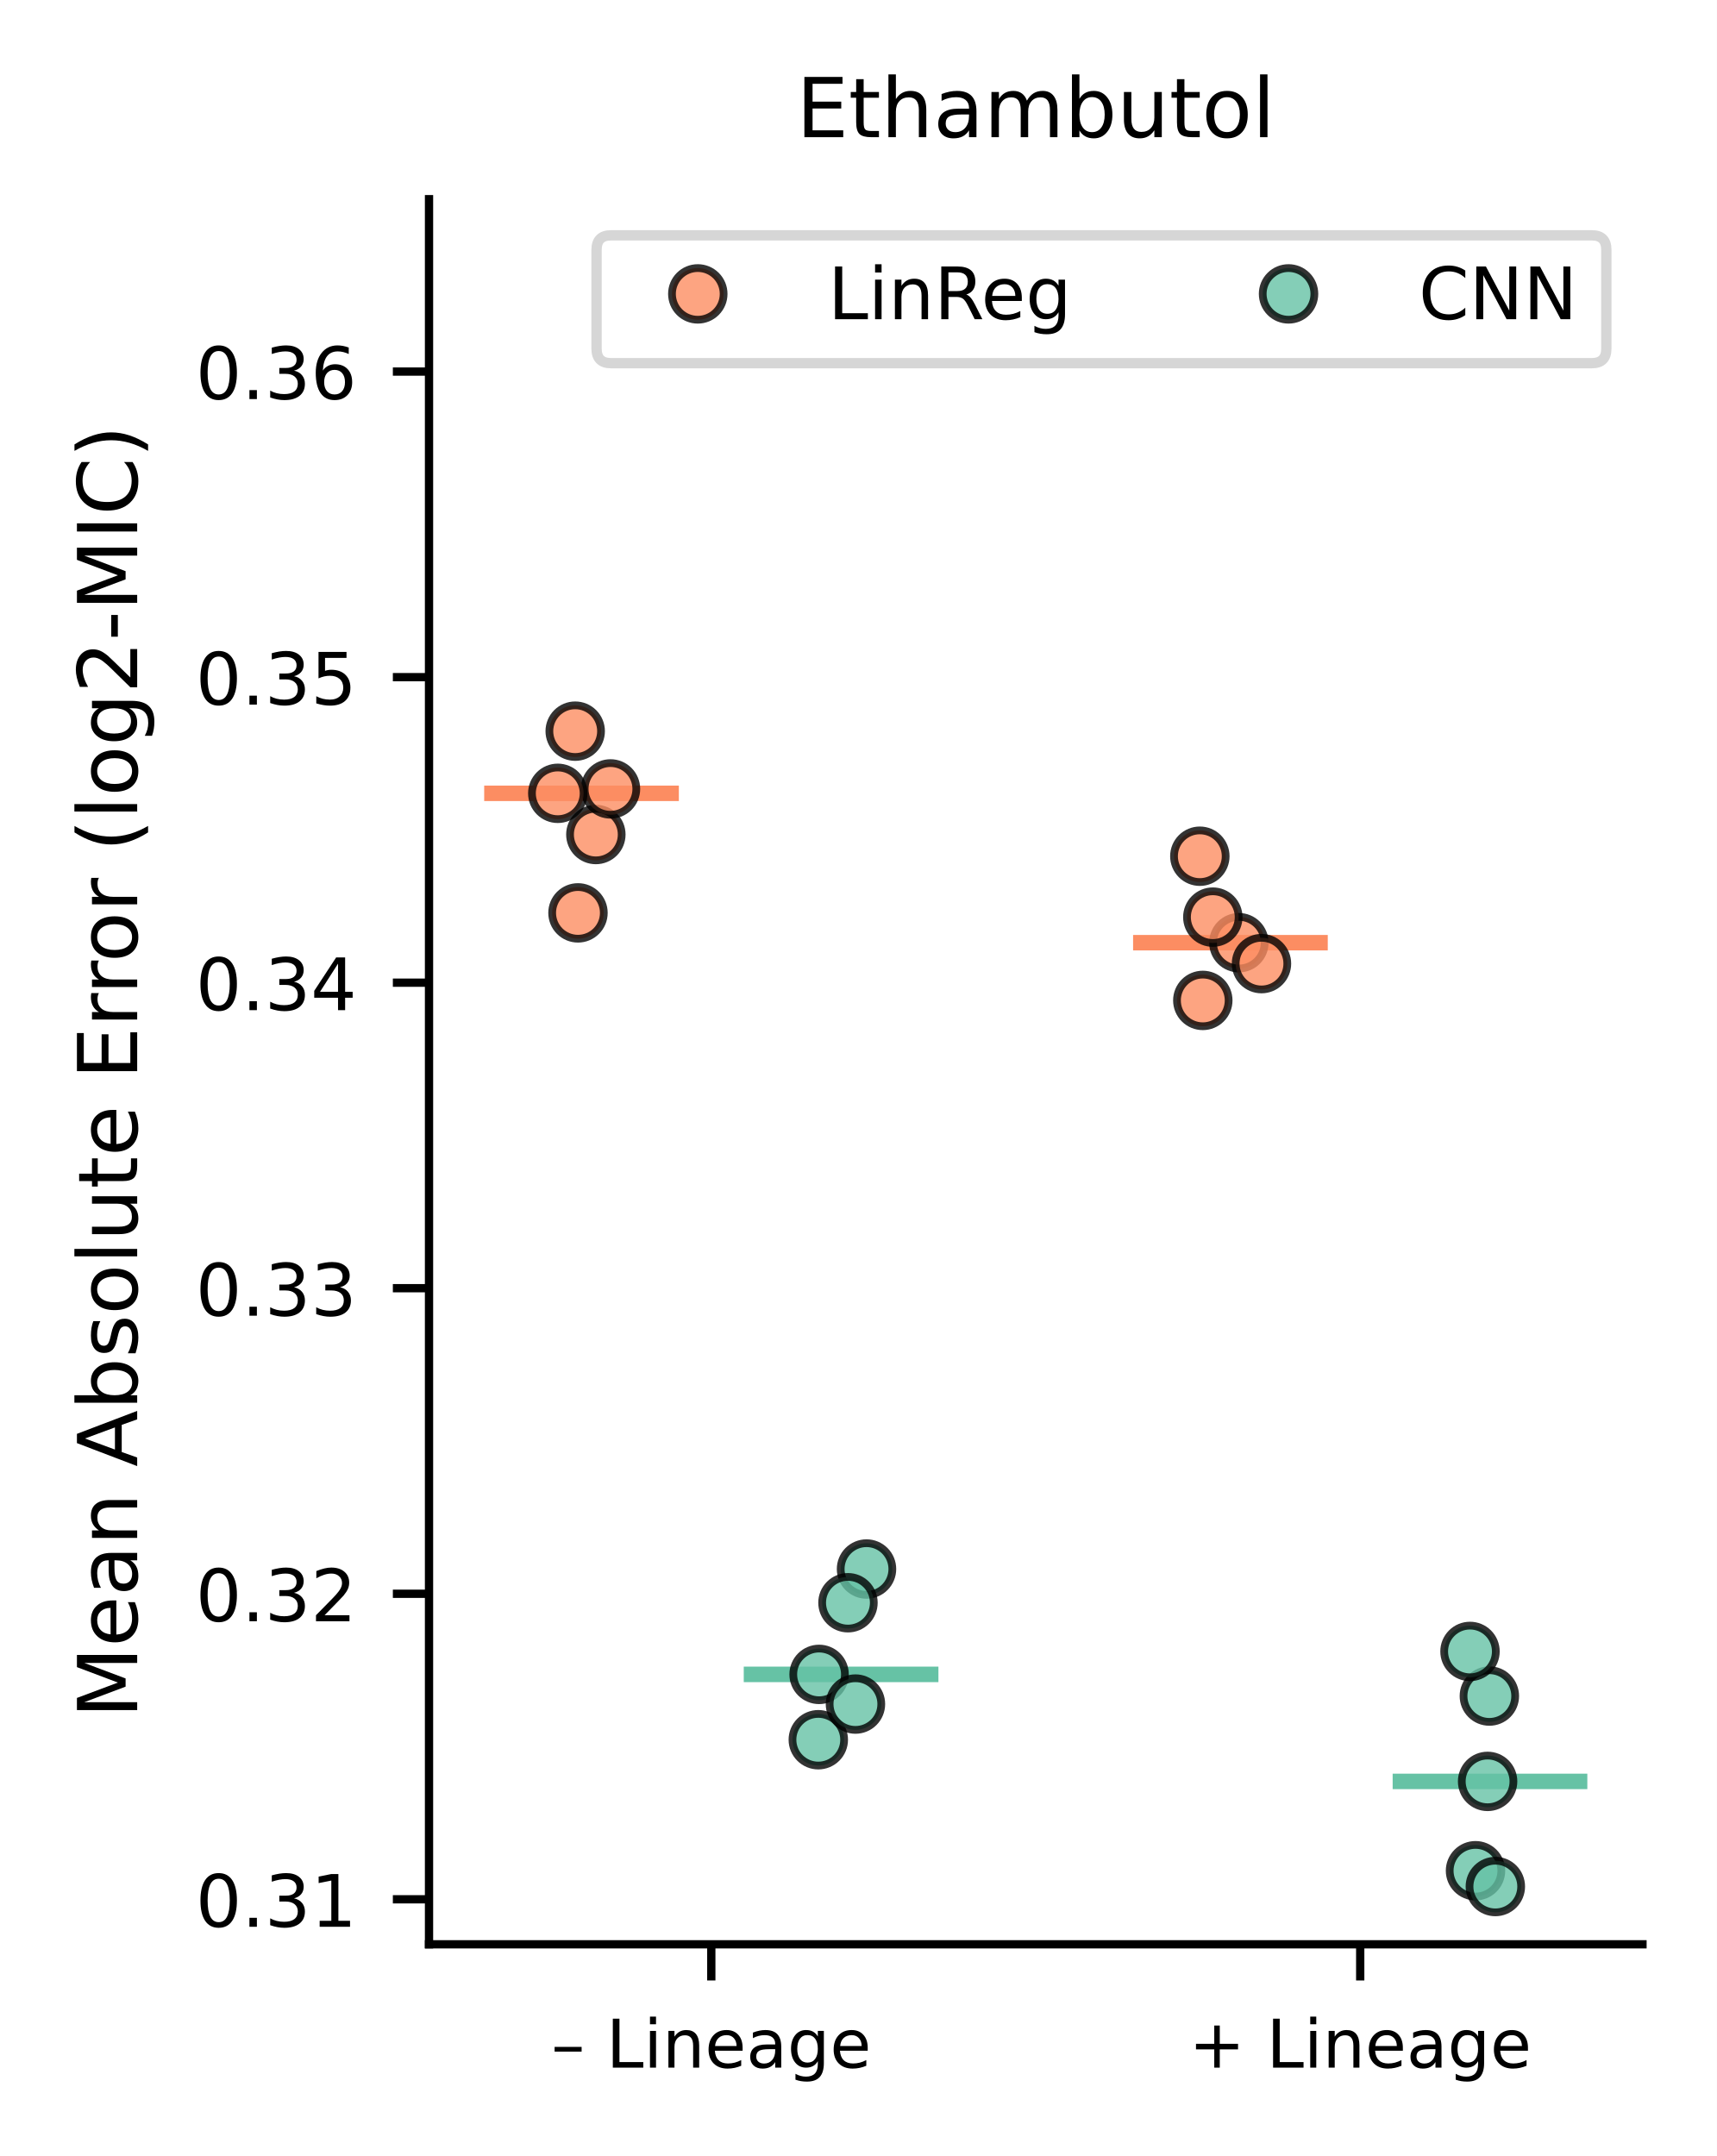
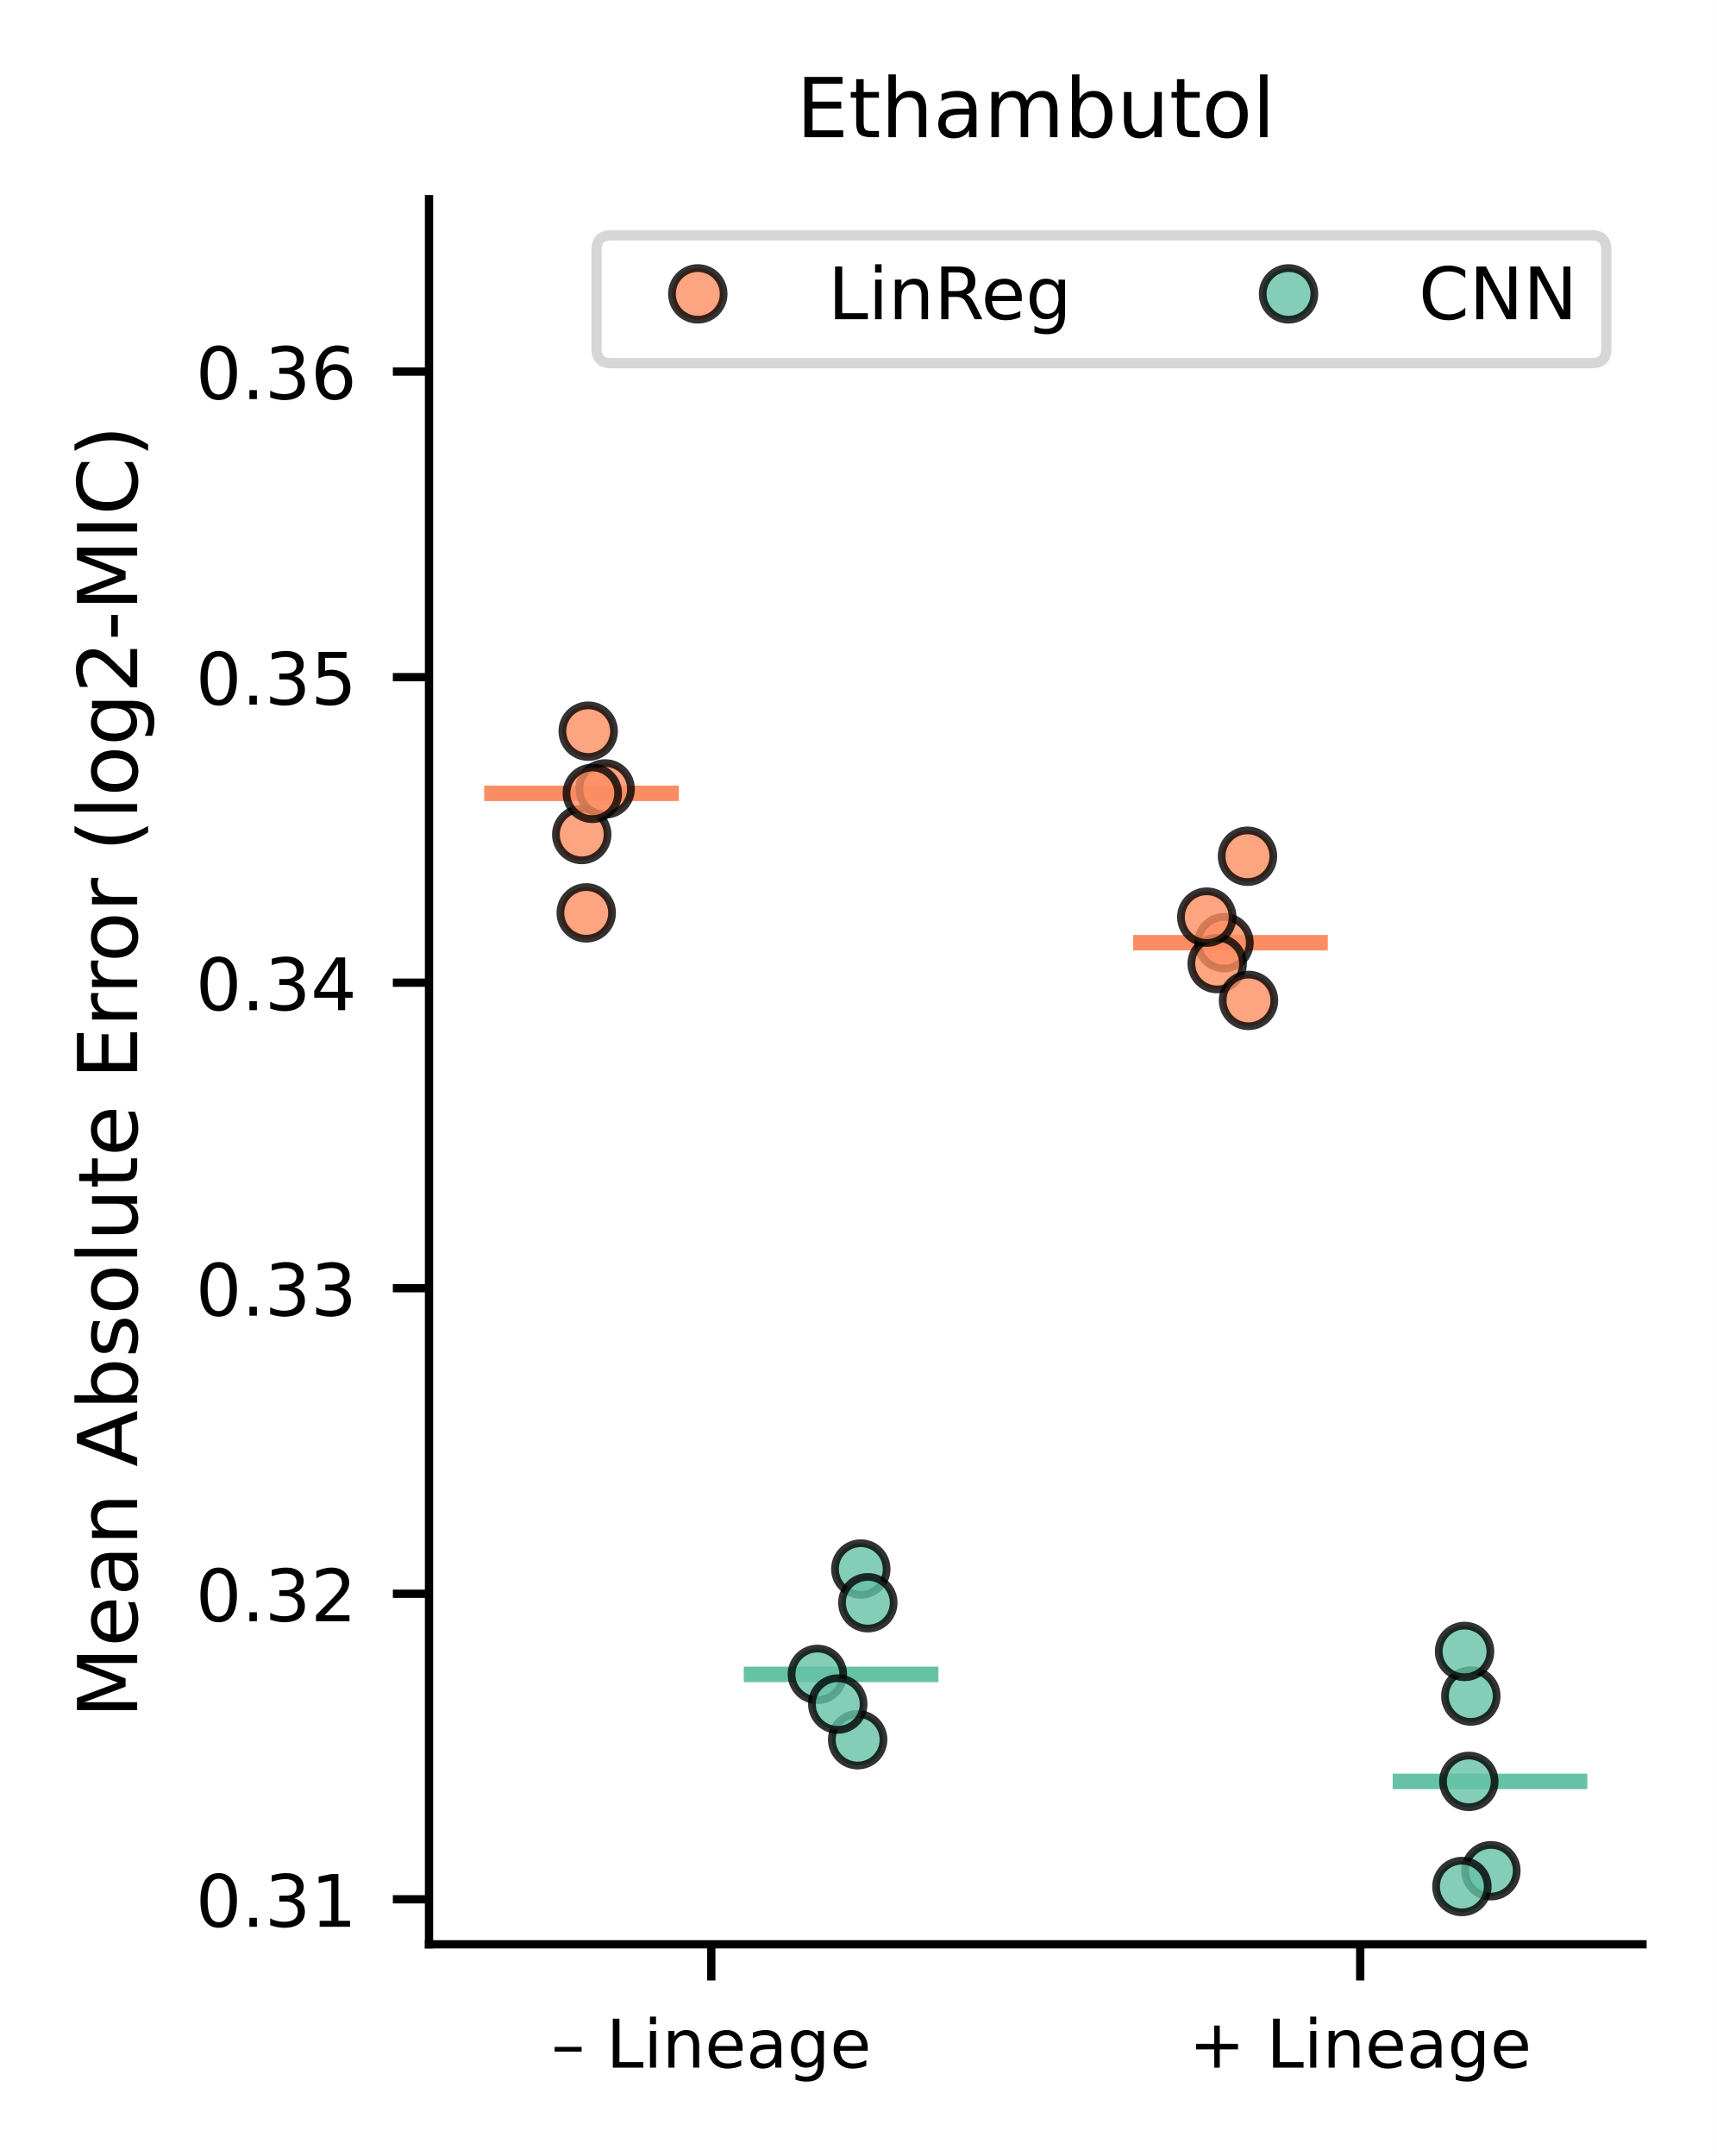
<svg xmlns="http://www.w3.org/2000/svg" xmlns:xlink="http://www.w3.org/1999/xlink" width="166.188pt" height="208.69pt" viewBox="0 0 166.188 208.69" version="1.1">
  <defs>
    <style type="text/css">*{stroke-linejoin: round; stroke-linecap: butt}</style>
  </defs>
  <g id="figure_1">
    <g id="patch_1">
      <path d="M 0 208.69  L 166.188 208.69  L 166.188 0  L 0 0  z " style="fill: #ffffff" />
    </g>
    <g id="axes_1">
      <g id="patch_2">
        <path d="M 41.528 188.199  L 158.988 188.199  L 158.988 19.279  L 41.528 19.279  z " style="fill: #ffffff" />
      </g>
      <g id="LineCollection_1">
-         <path d="M 46.868 76.789  L 65.711 76.789  " clip-path="url(#p7f70478ce4)" style="fill: none; stroke: #fc8d62; stroke-width: 1.5" />
+         <path d="M 46.868 76.789  L 65.711 76.789  " clip-path="url(#p43a672ebb3)" style="fill: none; stroke: #fc8d62; stroke-width: 1.5" />
      </g>
      <g id="LineCollection_2">
-         <path d="M 71.993 162.073  L 90.837 162.073  " clip-path="url(#p7f70478ce4)" style="fill: none; stroke: #66c2a5; stroke-width: 1.5" />
+         <path d="M 71.993 162.073  L 90.837 162.073  " clip-path="url(#p43a672ebb3)" style="fill: none; stroke: #66c2a5; stroke-width: 1.5" />
      </g>
      <g id="LineCollection_3">
-         <path d="M 109.68 91.248  L 128.524 91.248  " clip-path="url(#p7f70478ce4)" style="fill: none; stroke: #fc8d62; stroke-width: 1.5" />
+         <path d="M 109.68 91.248  L 128.524 91.248  " clip-path="url(#p43a672ebb3)" style="fill: none; stroke: #fc8d62; stroke-width: 1.5" />
      </g>
      <g id="LineCollection_4">
-         <path d="M 134.805 172.43  L 153.649 172.43  " clip-path="url(#p7f70478ce4)" style="fill: none; stroke: #66c2a5; stroke-width: 1.5" />
+         <path d="M 134.805 172.43  L 153.649 172.43  " clip-path="url(#p43a672ebb3)" style="fill: none; stroke: #66c2a5; stroke-width: 1.5" />
      </g>
      <g id="PathCollection_1">
        <defs>
-           <path id="C0_0_69413db650" d="M 0 2.5  C 0.663 2.5 1.299 2.237 1.768 1.768  C 2.237 1.299 2.5 0.663 2.5 -0  C 2.5 -0.663 2.237 -1.299 1.768 -1.768  C 1.299 -2.237 0.663 -2.5 0 -2.5  C -0.663 -2.5 -1.299 -2.237 -1.768 -1.768  C -2.237 -1.299 -2.5 -0.663 -2.5 0  C -2.5 0.663 -2.237 1.299 -1.768 1.768  C -1.299 2.237 -0.663 2.5 0 2.5  z " />
+           <path id="C0_0_611ed51bf4" d="M 0 2.5  C 0.663 2.5 1.299 2.237 1.768 1.768  C 2.237 1.299 2.5 0.663 2.5 -0  C 2.5 -0.663 2.237 -1.299 1.768 -1.768  C 1.299 -2.237 0.663 -2.5 0 -2.5  C -0.663 -2.5 -1.299 -2.237 -1.768 -1.768  C -2.237 -1.299 -2.5 -0.663 -2.5 0  C -2.5 0.663 -2.237 1.299 -1.768 1.768  C -1.299 2.237 -0.663 2.5 0 2.5  z " />
        </defs>
-         <g clip-path="url(#p7f70478ce4)">
-           <use xlink:href="#C0_0_69413db650" x="57.677" y="80.777" style="fill: #fc8d62; fill-opacity: 0.8; stroke: #000000; stroke-opacity: 0.8; stroke-width: 0.75" />
-         </g>
-         <g clip-path="url(#p7f70478ce4)">
-           <use xlink:href="#C0_0_69413db650" x="59.093" y="76.364" style="fill: #fc8d62; fill-opacity: 0.8; stroke: #000000; stroke-opacity: 0.8; stroke-width: 0.75" />
-         </g>
-         <g clip-path="url(#p7f70478ce4)">
-           <use xlink:href="#C0_0_69413db650" x="55.947" y="88.362" style="fill: #fc8d62; fill-opacity: 0.8; stroke: #000000; stroke-opacity: 0.8; stroke-width: 0.75" />
-         </g>
-         <g clip-path="url(#p7f70478ce4)">
-           <use xlink:href="#C0_0_69413db650" x="55.678" y="70.773" style="fill: #fc8d62; fill-opacity: 0.8; stroke: #000000; stroke-opacity: 0.8; stroke-width: 0.75" />
-         </g>
-         <g clip-path="url(#p7f70478ce4)">
-           <use xlink:href="#C0_0_69413db650" x="53.991" y="76.789" style="fill: #fc8d62; fill-opacity: 0.8; stroke: #000000; stroke-opacity: 0.8; stroke-width: 0.75" />
+         <g clip-path="url(#p43a672ebb3)">
+           <use xlink:href="#C0_0_611ed51bf4" x="56.311" y="80.777" style="fill: #fc8d62; fill-opacity: 0.8; stroke: #000000; stroke-opacity: 0.8; stroke-width: 0.75" />
+         </g>
+         <g clip-path="url(#p43a672ebb3)">
+           <use xlink:href="#C0_0_611ed51bf4" x="58.576" y="76.364" style="fill: #fc8d62; fill-opacity: 0.8; stroke: #000000; stroke-opacity: 0.8; stroke-width: 0.75" />
+         </g>
+         <g clip-path="url(#p43a672ebb3)">
+           <use xlink:href="#C0_0_611ed51bf4" x="56.745" y="88.362" style="fill: #fc8d62; fill-opacity: 0.8; stroke: #000000; stroke-opacity: 0.8; stroke-width: 0.75" />
+         </g>
+         <g clip-path="url(#p43a672ebb3)">
+           <use xlink:href="#C0_0_611ed51bf4" x="56.937" y="70.773" style="fill: #fc8d62; fill-opacity: 0.8; stroke: #000000; stroke-opacity: 0.8; stroke-width: 0.75" />
+         </g>
+         <g clip-path="url(#p43a672ebb3)">
+           <use xlink:href="#C0_0_611ed51bf4" x="57.335" y="76.789" style="fill: #fc8d62; fill-opacity: 0.8; stroke: #000000; stroke-opacity: 0.8; stroke-width: 0.75" />
        </g>
      </g>
      <g id="PathCollection_2">
        <defs>
-           <path id="C1_0_50f758297e" d="M 0 2.5  C 0.663 2.5 1.299 2.237 1.768 1.768  C 2.237 1.299 2.5 0.663 2.5 -0  C 2.5 -0.663 2.237 -1.299 1.768 -1.768  C 1.299 -2.237 0.663 -2.5 0 -2.5  C -0.663 -2.5 -1.299 -2.237 -1.768 -1.768  C -2.237 -1.299 -2.5 -0.663 -2.5 0  C -2.5 0.663 -2.237 1.299 -1.768 1.768  C -1.299 2.237 -0.663 2.5 0 2.5  z " />
+           <path id="C1_0_0d74dc18b1" d="M 0 2.5  C 0.663 2.5 1.299 2.237 1.768 1.768  C 2.237 1.299 2.5 0.663 2.5 -0  C 2.5 -0.663 2.237 -1.299 1.768 -1.768  C 1.299 -2.237 0.663 -2.5 0 -2.5  C -0.663 -2.5 -1.299 -2.237 -1.768 -1.768  C -2.237 -1.299 -2.5 -0.663 -2.5 0  C -2.5 0.663 -2.237 1.299 -1.768 1.768  C -1.299 2.237 -0.663 2.5 0 2.5  z " />
        </defs>
-         <g clip-path="url(#p7f70478ce4)">
-           <use xlink:href="#C1_0_50f758297e" x="83.876" y="151.874" style="fill: #66c2a5; fill-opacity: 0.8; stroke: #000000; stroke-opacity: 0.8; stroke-width: 0.75" />
-         </g>
-         <g clip-path="url(#p7f70478ce4)">
-           <use xlink:href="#C1_0_50f758297e" x="79.209" y="168.397" style="fill: #66c2a5; fill-opacity: 0.8; stroke: #000000; stroke-opacity: 0.8; stroke-width: 0.75" />
-         </g>
-         <g clip-path="url(#p7f70478ce4)">
-           <use xlink:href="#C1_0_50f758297e" x="79.286" y="162.073" style="fill: #66c2a5; fill-opacity: 0.8; stroke: #000000; stroke-opacity: 0.8; stroke-width: 0.75" />
-         </g>
-         <g clip-path="url(#p7f70478ce4)">
-           <use xlink:href="#C1_0_50f758297e" x="82.805" y="164.945" style="fill: #66c2a5; fill-opacity: 0.8; stroke: #000000; stroke-opacity: 0.8; stroke-width: 0.75" />
-         </g>
-         <g clip-path="url(#p7f70478ce4)">
-           <use xlink:href="#C1_0_50f758297e" x="82.081" y="155.137" style="fill: #66c2a5; fill-opacity: 0.8; stroke: #000000; stroke-opacity: 0.8; stroke-width: 0.75" />
+         <g clip-path="url(#p43a672ebb3)">
+           <use xlink:href="#C1_0_0d74dc18b1" x="83.324" y="151.874" style="fill: #66c2a5; fill-opacity: 0.8; stroke: #000000; stroke-opacity: 0.8; stroke-width: 0.75" />
+         </g>
+         <g clip-path="url(#p43a672ebb3)">
+           <use xlink:href="#C1_0_0d74dc18b1" x="83.019" y="168.397" style="fill: #66c2a5; fill-opacity: 0.8; stroke: #000000; stroke-opacity: 0.8; stroke-width: 0.75" />
+         </g>
+         <g clip-path="url(#p43a672ebb3)">
+           <use xlink:href="#C1_0_0d74dc18b1" x="79.121" y="162.073" style="fill: #66c2a5; fill-opacity: 0.8; stroke: #000000; stroke-opacity: 0.8; stroke-width: 0.75" />
+         </g>
+         <g clip-path="url(#p43a672ebb3)">
+           <use xlink:href="#C1_0_0d74dc18b1" x="81.093" y="164.945" style="fill: #66c2a5; fill-opacity: 0.8; stroke: #000000; stroke-opacity: 0.8; stroke-width: 0.75" />
+         </g>
+         <g clip-path="url(#p43a672ebb3)">
+           <use xlink:href="#C1_0_0d74dc18b1" x="84.004" y="155.137" style="fill: #66c2a5; fill-opacity: 0.8; stroke: #000000; stroke-opacity: 0.8; stroke-width: 0.75" />
        </g>
      </g>
      <g id="PathCollection_3">
        <defs>
-           <path id="C2_0_b8c541ae9b" d="M 0 2.5  C 0.663 2.5 1.299 2.237 1.768 1.768  C 2.237 1.299 2.5 0.663 2.5 -0  C 2.5 -0.663 2.237 -1.299 1.768 -1.768  C 1.299 -2.237 0.663 -2.5 0 -2.5  C -0.663 -2.5 -1.299 -2.237 -1.768 -1.768  C -2.237 -1.299 -2.5 -0.663 -2.5 0  C -2.5 0.663 -2.237 1.299 -1.768 1.768  C -1.299 2.237 -0.663 2.5 0 2.5  z " />
+           <path id="C2_0_ffb5d6b9e5" d="M 0 2.5  C 0.663 2.5 1.299 2.237 1.768 1.768  C 2.237 1.299 2.5 0.663 2.5 -0  C 2.5 -0.663 2.237 -1.299 1.768 -1.768  C 1.299 -2.237 0.663 -2.5 0 -2.5  C -0.663 -2.5 -1.299 -2.237 -1.768 -1.768  C -2.237 -1.299 -2.5 -0.663 -2.5 0  C -2.5 0.663 -2.237 1.299 -1.768 1.768  C -1.299 2.237 -0.663 2.5 0 2.5  z " />
        </defs>
-         <g clip-path="url(#p7f70478ce4)">
-           <use xlink:href="#C2_0_b8c541ae9b" x="116.141" y="82.878" style="fill: #fc8d62; fill-opacity: 0.8; stroke: #000000; stroke-opacity: 0.8; stroke-width: 0.75" />
-         </g>
-         <g clip-path="url(#p7f70478ce4)">
-           <use xlink:href="#C2_0_b8c541ae9b" x="119.919" y="91.248" style="fill: #fc8d62; fill-opacity: 0.8; stroke: #000000; stroke-opacity: 0.8; stroke-width: 0.75" />
-         </g>
-         <g clip-path="url(#p7f70478ce4)">
-           <use xlink:href="#C2_0_b8c541ae9b" x="122.107" y="93.273" style="fill: #fc8d62; fill-opacity: 0.8; stroke: #000000; stroke-opacity: 0.8; stroke-width: 0.75" />
-         </g>
-         <g clip-path="url(#p7f70478ce4)">
-           <use xlink:href="#C2_0_b8c541ae9b" x="117.397" y="88.774" style="fill: #fc8d62; fill-opacity: 0.8; stroke: #000000; stroke-opacity: 0.8; stroke-width: 0.75" />
-         </g>
-         <g clip-path="url(#p7f70478ce4)">
-           <use xlink:href="#C2_0_b8c541ae9b" x="116.428" y="96.835" style="fill: #fc8d62; fill-opacity: 0.8; stroke: #000000; stroke-opacity: 0.8; stroke-width: 0.75" />
+         <g clip-path="url(#p43a672ebb3)">
+           <use xlink:href="#C2_0_ffb5d6b9e5" x="120.753" y="82.878" style="fill: #fc8d62; fill-opacity: 0.8; stroke: #000000; stroke-opacity: 0.8; stroke-width: 0.75" />
+         </g>
+         <g clip-path="url(#p43a672ebb3)">
+           <use xlink:href="#C2_0_ffb5d6b9e5" x="118.481" y="91.248" style="fill: #fc8d62; fill-opacity: 0.8; stroke: #000000; stroke-opacity: 0.8; stroke-width: 0.75" />
+         </g>
+         <g clip-path="url(#p43a672ebb3)">
+           <use xlink:href="#C2_0_ffb5d6b9e5" x="117.82" y="93.273" style="fill: #fc8d62; fill-opacity: 0.8; stroke: #000000; stroke-opacity: 0.8; stroke-width: 0.75" />
+         </g>
+         <g clip-path="url(#p43a672ebb3)">
+           <use xlink:href="#C2_0_ffb5d6b9e5" x="116.813" y="88.774" style="fill: #fc8d62; fill-opacity: 0.8; stroke: #000000; stroke-opacity: 0.8; stroke-width: 0.75" />
+         </g>
+         <g clip-path="url(#p43a672ebb3)">
+           <use xlink:href="#C2_0_ffb5d6b9e5" x="120.851" y="96.835" style="fill: #fc8d62; fill-opacity: 0.8; stroke: #000000; stroke-opacity: 0.8; stroke-width: 0.75" />
        </g>
      </g>
      <g id="PathCollection_4">
        <defs>
-           <path id="C3_0_af1630ad07" d="M 0 2.5  C 0.663 2.5 1.299 2.237 1.768 1.768  C 2.237 1.299 2.5 0.663 2.5 -0  C 2.5 -0.663 2.237 -1.299 1.768 -1.768  C 1.299 -2.237 0.663 -2.5 0 -2.5  C -0.663 -2.5 -1.299 -2.237 -1.768 -1.768  C -2.237 -1.299 -2.5 -0.663 -2.5 0  C -2.5 0.663 -2.237 1.299 -1.768 1.768  C -1.299 2.237 -0.663 2.5 0 2.5  z " />
+           <path id="C3_0_f2a3e8f6f0" d="M 0 2.5  C 0.663 2.5 1.299 2.237 1.768 1.768  C 2.237 1.299 2.5 0.663 2.5 -0  C 2.5 -0.663 2.237 -1.299 1.768 -1.768  C 1.299 -2.237 0.663 -2.5 0 -2.5  C -0.663 -2.5 -1.299 -2.237 -1.768 -1.768  C -2.237 -1.299 -2.5 -0.663 -2.5 0  C -2.5 0.663 -2.237 1.299 -1.768 1.768  C -1.299 2.237 -0.663 2.5 0 2.5  z " />
        </defs>
-         <g clip-path="url(#p7f70478ce4)">
-           <use xlink:href="#C3_0_af1630ad07" x="142.825" y="181.077" style="fill: #66c2a5; fill-opacity: 0.8; stroke: #000000; stroke-opacity: 0.8; stroke-width: 0.75" />
-         </g>
-         <g clip-path="url(#p7f70478ce4)">
-           <use xlink:href="#C3_0_af1630ad07" x="144.166" y="164.169" style="fill: #66c2a5; fill-opacity: 0.8; stroke: #000000; stroke-opacity: 0.8; stroke-width: 0.75" />
-         </g>
-         <g clip-path="url(#p7f70478ce4)">
-           <use xlink:href="#C3_0_af1630ad07" x="144.745" y="182.607" style="fill: #66c2a5; fill-opacity: 0.8; stroke: #000000; stroke-opacity: 0.8; stroke-width: 0.75" />
-         </g>
-         <g clip-path="url(#p7f70478ce4)">
-           <use xlink:href="#C3_0_af1630ad07" x="143.996" y="172.43" style="fill: #66c2a5; fill-opacity: 0.8; stroke: #000000; stroke-opacity: 0.8; stroke-width: 0.75" />
-         </g>
-         <g clip-path="url(#p7f70478ce4)">
-           <use xlink:href="#C3_0_af1630ad07" x="142.292" y="159.851" style="fill: #66c2a5; fill-opacity: 0.8; stroke: #000000; stroke-opacity: 0.8; stroke-width: 0.75" />
+         <g clip-path="url(#p43a672ebb3)">
+           <use xlink:href="#C3_0_f2a3e8f6f0" x="144.314" y="181.077" style="fill: #66c2a5; fill-opacity: 0.8; stroke: #000000; stroke-opacity: 0.8; stroke-width: 0.75" />
+         </g>
+         <g clip-path="url(#p43a672ebb3)">
+           <use xlink:href="#C3_0_f2a3e8f6f0" x="142.371" y="164.169" style="fill: #66c2a5; fill-opacity: 0.8; stroke: #000000; stroke-opacity: 0.8; stroke-width: 0.75" />
+         </g>
+         <g clip-path="url(#p43a672ebb3)">
+           <use xlink:href="#C3_0_f2a3e8f6f0" x="141.508" y="182.607" style="fill: #66c2a5; fill-opacity: 0.8; stroke: #000000; stroke-opacity: 0.8; stroke-width: 0.75" />
+         </g>
+         <g clip-path="url(#p43a672ebb3)">
+           <use xlink:href="#C3_0_f2a3e8f6f0" x="142.178" y="172.43" style="fill: #66c2a5; fill-opacity: 0.8; stroke: #000000; stroke-opacity: 0.8; stroke-width: 0.75" />
+         </g>
+         <g clip-path="url(#p43a672ebb3)">
+           <use xlink:href="#C3_0_f2a3e8f6f0" x="141.767" y="159.851" style="fill: #66c2a5; fill-opacity: 0.8; stroke: #000000; stroke-opacity: 0.8; stroke-width: 0.75" />
        </g>
      </g>
      <g id="line2d_1" />
      <g id="line2d_2" />
      <g id="matplotlib.axis_1">
        <g id="xtick_1">
          <g id="line2d_3">
            <defs>
-               <path id="m6d7743e425" d="M 0 0  L 0 3.5  " style="stroke: #000000; stroke-width: 0.8" />
+               <path id="mbd37f7625c" d="M 0 0  L 0 3.5  " style="stroke: #000000; stroke-width: 0.8" />
            </defs>
            <g>
-               <use xlink:href="#m6d7743e425" x="68.852" y="188.199" style="stroke: #000000; stroke-width: 0.8" />
+               <use xlink:href="#mbd37f7625c" x="68.852" y="188.199" style="stroke: #000000; stroke-width: 0.8" />
            </g>
          </g>
          <g id="text_1">
            <g transform="translate(53.36628 200.1377) scale(0.065 -0.065)">
              <defs>
                <path id="DejaVuSans-2013" d="M 313 1978  L 2888 1978  L 2888 1528  L 313 1528  L 313 1978  z " transform="scale(0.015625)" />
                <path id="DejaVuSans-20" transform="scale(0.015625)" />
                <path id="DejaVuSans-4c" d="M 628 4666  L 1259 4666  L 1259 531  L 3531 531  L 3531 0  L 628 0  L 628 4666  z " transform="scale(0.015625)" />
                <path id="DejaVuSans-69" d="M 603 3500  L 1178 3500  L 1178 0  L 603 0  L 603 3500  z M 603 4863  L 1178 4863  L 1178 4134  L 603 4134  L 603 4863  z " transform="scale(0.015625)" />
                <path id="DejaVuSans-6e" d="M 3513 2113  L 3513 0  L 2938 0  L 2938 2094  Q 2938 2591 2744 2837  Q 2550 3084 2163 3084  Q 1697 3084 1428 2787  Q 1159 2491 1159 1978  L 1159 0  L 581 0  L 581 3500  L 1159 3500  L 1159 2956  Q 1366 3272 1645 3428  Q 1925 3584 2291 3584  Q 2894 3584 3203 3211  Q 3513 2838 3513 2113  z " transform="scale(0.015625)" />
                <path id="DejaVuSans-65" d="M 3597 1894  L 3597 1613  L 953 1613  Q 991 1019 1311 708  Q 1631 397 2203 397  Q 2534 397 2845 478  Q 3156 559 3463 722  L 3463 178  Q 3153 47 2828 -22  Q 2503 -91 2169 -91  Q 1331 -91 842 396  Q 353 884 353 1716  Q 353 2575 817 3079  Q 1281 3584 2069 3584  Q 2775 3584 3186 3129  Q 3597 2675 3597 1894  z M 3022 2063  Q 3016 2534 2758 2815  Q 2500 3097 2075 3097  Q 1594 3097 1305 2825  Q 1016 2553 972 2059  L 3022 2063  z " transform="scale(0.015625)" />
                <path id="DejaVuSans-61" d="M 2194 1759  Q 1497 1759 1228 1600  Q 959 1441 959 1056  Q 959 750 1161 570  Q 1363 391 1709 391  Q 2188 391 2477 730  Q 2766 1069 2766 1631  L 2766 1759  L 2194 1759  z M 3341 1997  L 3341 0  L 2766 0  L 2766 531  Q 2569 213 2275 61  Q 1981 -91 1556 -91  Q 1019 -91 701 211  Q 384 513 384 1019  Q 384 1609 779 1909  Q 1175 2209 1959 2209  L 2766 2209  L 2766 2266  Q 2766 2663 2505 2880  Q 2244 3097 1772 3097  Q 1472 3097 1187 3025  Q 903 2953 641 2809  L 641 3341  Q 956 3463 1253 3523  Q 1550 3584 1831 3584  Q 2591 3584 2966 3190  Q 3341 2797 3341 1997  z " transform="scale(0.015625)" />
                <path id="DejaVuSans-67" d="M 2906 1791  Q 2906 2416 2648 2759  Q 2391 3103 1925 3103  Q 1463 3103 1205 2759  Q 947 2416 947 1791  Q 947 1169 1205 825  Q 1463 481 1925 481  Q 2391 481 2648 825  Q 2906 1169 2906 1791  z M 3481 434  Q 3481 -459 3084 -895  Q 2688 -1331 1869 -1331  Q 1566 -1331 1297 -1286  Q 1028 -1241 775 -1147  L 775 -588  Q 1028 -725 1275 -790  Q 1522 -856 1778 -856  Q 2344 -856 2625 -561  Q 2906 -266 2906 331  L 2906 616  Q 2728 306 2450 153  Q 2172 0 1784 0  Q 1141 0 747 490  Q 353 981 353 1791  Q 353 2603 747 3093  Q 1141 3584 1784 3584  Q 2172 3584 2450 3431  Q 2728 3278 2906 2969  L 2906 3500  L 3481 3500  L 3481 434  z " transform="scale(0.015625)" />
              </defs>
              <use xlink:href="#DejaVuSans-2013" />
              <use xlink:href="#DejaVuSans-20" x="50" />
              <use xlink:href="#DejaVuSans-4c" x="81.787" />
              <use xlink:href="#DejaVuSans-69" x="137.5" />
              <use xlink:href="#DejaVuSans-6e" x="165.283" />
              <use xlink:href="#DejaVuSans-65" x="228.662" />
              <use xlink:href="#DejaVuSans-61" x="290.186" />
              <use xlink:href="#DejaVuSans-67" x="351.465" />
              <use xlink:href="#DejaVuSans-65" x="414.941" />
            </g>
          </g>
        </g>
        <g id="xtick_2">
          <g id="line2d_4">
            <g>
-               <use xlink:href="#m6d7743e425" x="131.665" y="188.199" style="stroke: #000000; stroke-width: 0.8" />
+               <use xlink:href="#mbd37f7625c" x="131.665" y="188.199" style="stroke: #000000; stroke-width: 0.8" />
            </g>
          </g>
          <g id="text_2">
            <g transform="translate(115.0807 200.1377) scale(0.065 -0.065)">
              <defs>
                <path id="DejaVuSans-2b" d="M 2944 4013  L 2944 2272  L 4684 2272  L 4684 1741  L 2944 1741  L 2944 0  L 2419 0  L 2419 1741  L 678 1741  L 678 2272  L 2419 2272  L 2419 4013  L 2944 4013  z " transform="scale(0.015625)" />
              </defs>
              <use xlink:href="#DejaVuSans-2b" />
              <use xlink:href="#DejaVuSans-20" x="83.789" />
              <use xlink:href="#DejaVuSans-4c" x="115.576" />
              <use xlink:href="#DejaVuSans-69" x="171.289" />
              <use xlink:href="#DejaVuSans-6e" x="199.072" />
              <use xlink:href="#DejaVuSans-65" x="262.451" />
              <use xlink:href="#DejaVuSans-61" x="323.975" />
              <use xlink:href="#DejaVuSans-67" x="385.254" />
              <use xlink:href="#DejaVuSans-65" x="448.73" />
            </g>
          </g>
        </g>
      </g>
      <g id="matplotlib.axis_2">
        <g id="ytick_1">
          <g id="line2d_5">
            <defs>
-               <path id="mf186ac7690" d="M 0 0  L -3.5 0  " style="stroke: #000000; stroke-width: 0.8" />
+               <path id="mabc9d5f99a" d="M 0 0  L -3.5 0  " style="stroke: #000000; stroke-width: 0.8" />
            </defs>
            <g>
-               <use xlink:href="#mf186ac7690" x="41.528" y="183.843" style="stroke: #000000; stroke-width: 0.8" />
+               <use xlink:href="#mabc9d5f99a" x="41.528" y="183.843" style="stroke: #000000; stroke-width: 0.8" />
            </g>
          </g>
          <g id="text_3">
            <g transform="translate(18.9425 186.5022) scale(0.07 -0.07)">
              <defs>
                <path id="DejaVuSans-30" d="M 2034 4250  Q 1547 4250 1301 3770  Q 1056 3291 1056 2328  Q 1056 1369 1301 889  Q 1547 409 2034 409  Q 2525 409 2770 889  Q 3016 1369 3016 2328  Q 3016 3291 2770 3770  Q 2525 4250 2034 4250  z M 2034 4750  Q 2819 4750 3233 4129  Q 3647 3509 3647 2328  Q 3647 1150 3233 529  Q 2819 -91 2034 -91  Q 1250 -91 836 529  Q 422 1150 422 2328  Q 422 3509 836 4129  Q 1250 4750 2034 4750  z " transform="scale(0.015625)" />
                <path id="DejaVuSans-2e" d="M 684 794  L 1344 794  L 1344 0  L 684 0  L 684 794  z " transform="scale(0.015625)" />
                <path id="DejaVuSans-33" d="M 2597 2516  Q 3050 2419 3304 2112  Q 3559 1806 3559 1356  Q 3559 666 3084 287  Q 2609 -91 1734 -91  Q 1441 -91 1130 -33  Q 819 25 488 141  L 488 750  Q 750 597 1062 519  Q 1375 441 1716 441  Q 2309 441 2620 675  Q 2931 909 2931 1356  Q 2931 1769 2642 2001  Q 2353 2234 1838 2234  L 1294 2234  L 1294 2753  L 1863 2753  Q 2328 2753 2575 2939  Q 2822 3125 2822 3475  Q 2822 3834 2567 4026  Q 2313 4219 1838 4219  Q 1578 4219 1281 4162  Q 984 4106 628 3988  L 628 4550  Q 988 4650 1302 4700  Q 1616 4750 1894 4750  Q 2613 4750 3031 4423  Q 3450 4097 3450 3541  Q 3450 3153 3228 2886  Q 3006 2619 2597 2516  z " transform="scale(0.015625)" />
                <path id="DejaVuSans-31" d="M 794 531  L 1825 531  L 1825 4091  L 703 3866  L 703 4441  L 1819 4666  L 2450 4666  L 2450 531  L 3481 531  L 3481 0  L 794 0  L 794 531  z " transform="scale(0.015625)" />
              </defs>
              <use xlink:href="#DejaVuSans-30" />
              <use xlink:href="#DejaVuSans-2e" x="63.623" />
              <use xlink:href="#DejaVuSans-33" x="95.41" />
              <use xlink:href="#DejaVuSans-31" x="159.033" />
            </g>
          </g>
        </g>
        <g id="ytick_2">
          <g id="line2d_6">
            <g>
-               <use xlink:href="#mf186ac7690" x="41.528" y="154.268" style="stroke: #000000; stroke-width: 0.8" />
+               <use xlink:href="#mabc9d5f99a" x="41.528" y="154.268" style="stroke: #000000; stroke-width: 0.8" />
            </g>
          </g>
          <g id="text_4">
            <g transform="translate(18.9425 156.9274) scale(0.07 -0.07)">
              <defs>
                <path id="DejaVuSans-32" d="M 1228 531  L 3431 531  L 3431 0  L 469 0  L 469 531  Q 828 903 1448 1529  Q 2069 2156 2228 2338  Q 2531 2678 2651 2914  Q 2772 3150 2772 3378  Q 2772 3750 2511 3984  Q 2250 4219 1831 4219  Q 1534 4219 1204 4116  Q 875 4013 500 3803  L 500 4441  Q 881 4594 1212 4672  Q 1544 4750 1819 4750  Q 2544 4750 2975 4387  Q 3406 4025 3406 3419  Q 3406 3131 3298 2873  Q 3191 2616 2906 2266  Q 2828 2175 2409 1742  Q 1991 1309 1228 531  z " transform="scale(0.015625)" />
              </defs>
              <use xlink:href="#DejaVuSans-30" />
              <use xlink:href="#DejaVuSans-2e" x="63.623" />
              <use xlink:href="#DejaVuSans-33" x="95.41" />
              <use xlink:href="#DejaVuSans-32" x="159.033" />
            </g>
          </g>
        </g>
        <g id="ytick_3">
          <g id="line2d_7">
            <g>
-               <use xlink:href="#mf186ac7690" x="41.528" y="124.693" style="stroke: #000000; stroke-width: 0.8" />
+               <use xlink:href="#mabc9d5f99a" x="41.528" y="124.693" style="stroke: #000000; stroke-width: 0.8" />
            </g>
          </g>
          <g id="text_5">
            <g transform="translate(18.9425 127.3527) scale(0.07 -0.07)">
              <use xlink:href="#DejaVuSans-30" />
              <use xlink:href="#DejaVuSans-2e" x="63.623" />
              <use xlink:href="#DejaVuSans-33" x="95.41" />
              <use xlink:href="#DejaVuSans-33" x="159.033" />
            </g>
          </g>
        </g>
        <g id="ytick_4">
          <g id="line2d_8">
            <g>
-               <use xlink:href="#mf186ac7690" x="41.528" y="95.118" style="stroke: #000000; stroke-width: 0.8" />
+               <use xlink:href="#mabc9d5f99a" x="41.528" y="95.118" style="stroke: #000000; stroke-width: 0.8" />
            </g>
          </g>
          <g id="text_6">
            <g transform="translate(18.9425 97.7779) scale(0.07 -0.07)">
              <defs>
                <path id="DejaVuSans-34" d="M 2419 4116  L 825 1625  L 2419 1625  L 2419 4116  z M 2253 4666  L 3047 4666  L 3047 1625  L 3713 1625  L 3713 1100  L 3047 1100  L 3047 0  L 2419 0  L 2419 1100  L 313 1100  L 313 1709  L 2253 4666  z " transform="scale(0.015625)" />
              </defs>
              <use xlink:href="#DejaVuSans-30" />
              <use xlink:href="#DejaVuSans-2e" x="63.623" />
              <use xlink:href="#DejaVuSans-33" x="95.41" />
              <use xlink:href="#DejaVuSans-34" x="159.033" />
            </g>
          </g>
        </g>
        <g id="ytick_5">
          <g id="line2d_9">
            <g>
-               <use xlink:href="#mf186ac7690" x="41.528" y="65.544" style="stroke: #000000; stroke-width: 0.8" />
+               <use xlink:href="#mabc9d5f99a" x="41.528" y="65.544" style="stroke: #000000; stroke-width: 0.8" />
            </g>
          </g>
          <g id="text_7">
            <g transform="translate(18.9425 68.20313) scale(0.07 -0.07)">
              <defs>
                <path id="DejaVuSans-35" d="M 691 4666  L 3169 4666  L 3169 4134  L 1269 4134  L 1269 2991  Q 1406 3038 1543 3061  Q 1681 3084 1819 3084  Q 2600 3084 3056 2656  Q 3513 2228 3513 1497  Q 3513 744 3044 326  Q 2575 -91 1722 -91  Q 1428 -91 1123 -41  Q 819 9 494 109  L 494 744  Q 775 591 1075 516  Q 1375 441 1709 441  Q 2250 441 2565 725  Q 2881 1009 2881 1497  Q 2881 1984 2565 2268  Q 2250 2553 1709 2553  Q 1456 2553 1204 2497  Q 953 2441 691 2322  L 691 4666  z " transform="scale(0.015625)" />
              </defs>
              <use xlink:href="#DejaVuSans-30" />
              <use xlink:href="#DejaVuSans-2e" x="63.623" />
              <use xlink:href="#DejaVuSans-33" x="95.41" />
              <use xlink:href="#DejaVuSans-35" x="159.033" />
            </g>
          </g>
        </g>
        <g id="ytick_6">
          <g id="line2d_10">
            <g>
-               <use xlink:href="#mf186ac7690" x="41.528" y="35.969" style="stroke: #000000; stroke-width: 0.8" />
+               <use xlink:href="#mabc9d5f99a" x="41.528" y="35.969" style="stroke: #000000; stroke-width: 0.8" />
            </g>
          </g>
          <g id="text_8">
            <g transform="translate(18.9425 38.62836) scale(0.07 -0.07)">
              <defs>
                <path id="DejaVuSans-36" d="M 2113 2584  Q 1688 2584 1439 2293  Q 1191 2003 1191 1497  Q 1191 994 1439 701  Q 1688 409 2113 409  Q 2538 409 2786 701  Q 3034 994 3034 1497  Q 3034 2003 2786 2293  Q 2538 2584 2113 2584  z M 3366 4563  L 3366 3988  Q 3128 4100 2886 4159  Q 2644 4219 2406 4219  Q 1781 4219 1451 3797  Q 1122 3375 1075 2522  Q 1259 2794 1537 2939  Q 1816 3084 2150 3084  Q 2853 3084 3261 2657  Q 3669 2231 3669 1497  Q 3669 778 3244 343  Q 2819 -91 2113 -91  Q 1303 -91 875 529  Q 447 1150 447 2328  Q 447 3434 972 4092  Q 1497 4750 2381 4750  Q 2619 4750 2861 4703  Q 3103 4656 3366 4563  z " transform="scale(0.015625)" />
              </defs>
              <use xlink:href="#DejaVuSans-30" />
              <use xlink:href="#DejaVuSans-2e" x="63.623" />
              <use xlink:href="#DejaVuSans-33" x="95.41" />
              <use xlink:href="#DejaVuSans-36" x="159.033" />
            </g>
          </g>
        </g>
        <g id="text_9">
          <g transform="translate(13.27875 166.3137) rotate(-90) scale(0.08 -0.08)">
            <defs>
              <path id="DejaVuSans-4d" d="M 628 4666  L 1569 4666  L 2759 1491  L 3956 4666  L 4897 4666  L 4897 0  L 4281 0  L 4281 4097  L 3078 897  L 2444 897  L 1241 4097  L 1241 0  L 628 0  L 628 4666  z " transform="scale(0.015625)" />
              <path id="DejaVuSans-41" d="M 2188 4044  L 1331 1722  L 3047 1722  L 2188 4044  z M 1831 4666  L 2547 4666  L 4325 0  L 3669 0  L 3244 1197  L 1141 1197  L 716 0  L 50 0  L 1831 4666  z " transform="scale(0.015625)" />
              <path id="DejaVuSans-62" d="M 3116 1747  Q 3116 2381 2855 2742  Q 2594 3103 2138 3103  Q 1681 3103 1420 2742  Q 1159 2381 1159 1747  Q 1159 1113 1420 752  Q 1681 391 2138 391  Q 2594 391 2855 752  Q 3116 1113 3116 1747  z M 1159 2969  Q 1341 3281 1617 3432  Q 1894 3584 2278 3584  Q 2916 3584 3314 3078  Q 3713 2572 3713 1747  Q 3713 922 3314 415  Q 2916 -91 2278 -91  Q 1894 -91 1617 61  Q 1341 213 1159 525  L 1159 0  L 581 0  L 581 4863  L 1159 4863  L 1159 2969  z " transform="scale(0.015625)" />
              <path id="DejaVuSans-73" d="M 2834 3397  L 2834 2853  Q 2591 2978 2328 3040  Q 2066 3103 1784 3103  Q 1356 3103 1142 2972  Q 928 2841 928 2578  Q 928 2378 1081 2264  Q 1234 2150 1697 2047  L 1894 2003  Q 2506 1872 2764 1633  Q 3022 1394 3022 966  Q 3022 478 2636 193  Q 2250 -91 1575 -91  Q 1294 -91 989 -36  Q 684 19 347 128  L 347 722  Q 666 556 975 473  Q 1284 391 1588 391  Q 1994 391 2212 530  Q 2431 669 2431 922  Q 2431 1156 2273 1281  Q 2116 1406 1581 1522  L 1381 1569  Q 847 1681 609 1914  Q 372 2147 372 2553  Q 372 3047 722 3315  Q 1072 3584 1716 3584  Q 2034 3584 2315 3537  Q 2597 3491 2834 3397  z " transform="scale(0.015625)" />
              <path id="DejaVuSans-6f" d="M 1959 3097  Q 1497 3097 1228 2736  Q 959 2375 959 1747  Q 959 1119 1226 758  Q 1494 397 1959 397  Q 2419 397 2687 759  Q 2956 1122 2956 1747  Q 2956 2369 2687 2733  Q 2419 3097 1959 3097  z M 1959 3584  Q 2709 3584 3137 3096  Q 3566 2609 3566 1747  Q 3566 888 3137 398  Q 2709 -91 1959 -91  Q 1206 -91 779 398  Q 353 888 353 1747  Q 353 2609 779 3096  Q 1206 3584 1959 3584  z " transform="scale(0.015625)" />
              <path id="DejaVuSans-6c" d="M 603 4863  L 1178 4863  L 1178 0  L 603 0  L 603 4863  z " transform="scale(0.015625)" />
              <path id="DejaVuSans-75" d="M 544 1381  L 544 3500  L 1119 3500  L 1119 1403  Q 1119 906 1312 657  Q 1506 409 1894 409  Q 2359 409 2629 706  Q 2900 1003 2900 1516  L 2900 3500  L 3475 3500  L 3475 0  L 2900 0  L 2900 538  Q 2691 219 2414 64  Q 2138 -91 1772 -91  Q 1169 -91 856 284  Q 544 659 544 1381  z M 1991 3584  L 1991 3584  z " transform="scale(0.015625)" />
              <path id="DejaVuSans-74" d="M 1172 4494  L 1172 3500  L 2356 3500  L 2356 3053  L 1172 3053  L 1172 1153  Q 1172 725 1289 603  Q 1406 481 1766 481  L 2356 481  L 2356 0  L 1766 0  Q 1100 0 847 248  Q 594 497 594 1153  L 594 3053  L 172 3053  L 172 3500  L 594 3500  L 594 4494  L 1172 4494  z " transform="scale(0.015625)" />
              <path id="DejaVuSans-45" d="M 628 4666  L 3578 4666  L 3578 4134  L 1259 4134  L 1259 2753  L 3481 2753  L 3481 2222  L 1259 2222  L 1259 531  L 3634 531  L 3634 0  L 628 0  L 628 4666  z " transform="scale(0.015625)" />
              <path id="DejaVuSans-72" d="M 2631 2963  Q 2534 3019 2420 3045  Q 2306 3072 2169 3072  Q 1681 3072 1420 2755  Q 1159 2438 1159 1844  L 1159 0  L 581 0  L 581 3500  L 1159 3500  L 1159 2956  Q 1341 3275 1631 3429  Q 1922 3584 2338 3584  Q 2397 3584 2469 3576  Q 2541 3569 2628 3553  L 2631 2963  z " transform="scale(0.015625)" />
              <path id="DejaVuSans-28" d="M 1984 4856  Q 1566 4138 1362 3434  Q 1159 2731 1159 2009  Q 1159 1288 1364 580  Q 1569 -128 1984 -844  L 1484 -844  Q 1016 -109 783 600  Q 550 1309 550 2009  Q 550 2706 781 3412  Q 1013 4119 1484 4856  L 1984 4856  z " transform="scale(0.015625)" />
              <path id="DejaVuSans-2d" d="M 313 2009  L 1997 2009  L 1997 1497  L 313 1497  L 313 2009  z " transform="scale(0.015625)" />
              <path id="DejaVuSans-49" d="M 628 4666  L 1259 4666  L 1259 0  L 628 0  L 628 4666  z " transform="scale(0.015625)" />
              <path id="DejaVuSans-43" d="M 4122 4306  L 4122 3641  Q 3803 3938 3442 4084  Q 3081 4231 2675 4231  Q 1875 4231 1450 3742  Q 1025 3253 1025 2328  Q 1025 1406 1450 917  Q 1875 428 2675 428  Q 3081 428 3442 575  Q 3803 722 4122 1019  L 4122 359  Q 3791 134 3420 21  Q 3050 -91 2638 -91  Q 1578 -91 968 557  Q 359 1206 359 2328  Q 359 3453 968 4101  Q 1578 4750 2638 4750  Q 3056 4750 3426 4639  Q 3797 4528 4122 4306  z " transform="scale(0.015625)" />
              <path id="DejaVuSans-29" d="M 513 4856  L 1013 4856  Q 1481 4119 1714 3412  Q 1947 2706 1947 2009  Q 1947 1309 1714 600  Q 1481 -109 1013 -844  L 513 -844  Q 928 -128 1133 580  Q 1338 1288 1338 2009  Q 1338 2731 1133 3434  Q 928 4138 513 4856  z " transform="scale(0.015625)" />
            </defs>
            <use xlink:href="#DejaVuSans-4d" />
            <use xlink:href="#DejaVuSans-65" x="86.279" />
            <use xlink:href="#DejaVuSans-61" x="147.803" />
            <use xlink:href="#DejaVuSans-6e" x="209.082" />
            <use xlink:href="#DejaVuSans-20" x="272.461" />
            <use xlink:href="#DejaVuSans-41" x="304.248" />
            <use xlink:href="#DejaVuSans-62" x="372.656" />
            <use xlink:href="#DejaVuSans-73" x="436.133" />
            <use xlink:href="#DejaVuSans-6f" x="488.232" />
            <use xlink:href="#DejaVuSans-6c" x="549.414" />
            <use xlink:href="#DejaVuSans-75" x="577.197" />
            <use xlink:href="#DejaVuSans-74" x="640.576" />
            <use xlink:href="#DejaVuSans-65" x="679.785" />
            <use xlink:href="#DejaVuSans-20" x="741.309" />
            <use xlink:href="#DejaVuSans-45" x="773.096" />
            <use xlink:href="#DejaVuSans-72" x="836.279" />
            <use xlink:href="#DejaVuSans-72" x="875.643" />
            <use xlink:href="#DejaVuSans-6f" x="914.506" />
            <use xlink:href="#DejaVuSans-72" x="975.688" />
            <use xlink:href="#DejaVuSans-20" x="1016.801" />
            <use xlink:href="#DejaVuSans-28" x="1048.588" />
            <use xlink:href="#DejaVuSans-6c" x="1087.602" />
            <use xlink:href="#DejaVuSans-6f" x="1115.385" />
            <use xlink:href="#DejaVuSans-67" x="1176.566" />
            <use xlink:href="#DejaVuSans-32" x="1240.043" />
            <use xlink:href="#DejaVuSans-2d" x="1303.666" />
            <use xlink:href="#DejaVuSans-4d" x="1339.75" />
            <use xlink:href="#DejaVuSans-49" x="1426.029" />
            <use xlink:href="#DejaVuSans-43" x="1455.521" />
            <use xlink:href="#DejaVuSans-29" x="1525.346" />
          </g>
        </g>
      </g>
      <g id="patch_3">
        <path d="M 41.528 188.199  L 41.528 19.279  " style="fill: none; stroke: #000000; stroke-width: 0.8; stroke-linejoin: miter; stroke-linecap: square" />
      </g>
      <g id="patch_4">
        <path d="M 41.528 188.199  L 158.988 188.199  " style="fill: none; stroke: #000000; stroke-width: 0.8; stroke-linejoin: miter; stroke-linecap: square" />
      </g>
      <g id="text_10">
        <g transform="translate(77.07906 13.27875) scale(0.08 -0.08)">
          <defs>
            <path id="DejaVuSans-68" d="M 3513 2113  L 3513 0  L 2938 0  L 2938 2094  Q 2938 2591 2744 2837  Q 2550 3084 2163 3084  Q 1697 3084 1428 2787  Q 1159 2491 1159 1978  L 1159 0  L 581 0  L 581 4863  L 1159 4863  L 1159 2956  Q 1366 3272 1645 3428  Q 1925 3584 2291 3584  Q 2894 3584 3203 3211  Q 3513 2838 3513 2113  z " transform="scale(0.015625)" />
            <path id="DejaVuSans-6d" d="M 3328 2828  Q 3544 3216 3844 3400  Q 4144 3584 4550 3584  Q 5097 3584 5394 3201  Q 5691 2819 5691 2113  L 5691 0  L 5113 0  L 5113 2094  Q 5113 2597 4934 2840  Q 4756 3084 4391 3084  Q 3944 3084 3684 2787  Q 3425 2491 3425 1978  L 3425 0  L 2847 0  L 2847 2094  Q 2847 2600 2669 2842  Q 2491 3084 2119 3084  Q 1678 3084 1418 2786  Q 1159 2488 1159 1978  L 1159 0  L 581 0  L 581 3500  L 1159 3500  L 1159 2956  Q 1356 3278 1631 3431  Q 1906 3584 2284 3584  Q 2666 3584 2933 3390  Q 3200 3197 3328 2828  z " transform="scale(0.015625)" />
          </defs>
          <use xlink:href="#DejaVuSans-45" />
          <use xlink:href="#DejaVuSans-74" x="63.184" />
          <use xlink:href="#DejaVuSans-68" x="102.393" />
          <use xlink:href="#DejaVuSans-61" x="165.771" />
          <use xlink:href="#DejaVuSans-6d" x="227.051" />
          <use xlink:href="#DejaVuSans-62" x="324.463" />
          <use xlink:href="#DejaVuSans-75" x="387.939" />
          <use xlink:href="#DejaVuSans-74" x="451.318" />
          <use xlink:href="#DejaVuSans-6f" x="490.527" />
          <use xlink:href="#DejaVuSans-6c" x="551.709" />
        </g>
      </g>
      <g id="legend_1">
        <g id="patch_5">
          <path d="M 59.145 35.153  L 154.088 35.153  Q 155.488 35.153 155.488 33.753  L 155.488 24.179  Q 155.488 22.779 154.088 22.779  L 59.145 22.779  Q 57.745 22.779 57.745 24.179  L 57.745 33.753  Q 57.745 35.153 59.145 35.153  z " style="fill: #ffffff; opacity: 0.8; stroke: #cccccc; stroke-linejoin: miter" />
        </g>
        <g id="line2d_11">
          <defs>
-             <path id="m9007ab58ec" d="M 0 2.5  C 0.663 2.5 1.299 2.237 1.768 1.768  C 2.237 1.299 2.5 0.663 2.5 0  C 2.5 -0.663 2.237 -1.299 1.768 -1.768  C 1.299 -2.237 0.663 -2.5 0 -2.5  C -0.663 -2.5 -1.299 -2.237 -1.768 -1.768  C -2.237 -1.299 -2.5 -0.663 -2.5 0  C -2.5 0.663 -2.237 1.299 -1.768 1.768  C -1.299 2.237 -0.663 2.5 0 2.5  z " style="stroke: #000000; stroke-opacity: 0.8; stroke-width: 0.75" />
+             <path id="m2271cffc3c" d="M 0 2.5  C 0.663 2.5 1.299 2.237 1.768 1.768  C 2.237 1.299 2.5 0.663 2.5 0  C 2.5 -0.663 2.237 -1.299 1.768 -1.768  C 1.299 -2.237 0.663 -2.5 0 -2.5  C -0.663 -2.5 -1.299 -2.237 -1.768 -1.768  C -2.237 -1.299 -2.5 -0.663 -2.5 0  C -2.5 0.663 -2.237 1.299 -1.768 1.768  C -1.299 2.237 -0.663 2.5 0 2.5  z " style="stroke: #000000; stroke-opacity: 0.8; stroke-width: 0.75" />
          </defs>
          <g>
-             <use xlink:href="#m9007ab58ec" x="67.545" y="28.448" style="fill: #fc8d62; fill-opacity: 0.8; stroke: #000000; stroke-opacity: 0.8; stroke-width: 0.75" />
+             <use xlink:href="#m2271cffc3c" x="67.545" y="28.448" style="fill: #fc8d62; fill-opacity: 0.8; stroke: #000000; stroke-opacity: 0.8; stroke-width: 0.75" />
          </g>
        </g>
        <g id="text_11">
          <g transform="translate(80.14547 30.89766) scale(0.07 -0.07)">
            <defs>
              <path id="DejaVuSans-52" d="M 2841 2188  Q 3044 2119 3236 1894  Q 3428 1669 3622 1275  L 4263 0  L 3584 0  L 2988 1197  Q 2756 1666 2539 1819  Q 2322 1972 1947 1972  L 1259 1972  L 1259 0  L 628 0  L 628 4666  L 2053 4666  Q 2853 4666 3247 4331  Q 3641 3997 3641 3322  Q 3641 2881 3436 2590  Q 3231 2300 2841 2188  z M 1259 4147  L 1259 2491  L 2053 2491  Q 2509 2491 2742 2702  Q 2975 2913 2975 3322  Q 2975 3731 2742 3939  Q 2509 4147 2053 4147  L 1259 4147  z " transform="scale(0.015625)" />
            </defs>
            <use xlink:href="#DejaVuSans-4c" />
            <use xlink:href="#DejaVuSans-69" x="55.713" />
            <use xlink:href="#DejaVuSans-6e" x="83.496" />
            <use xlink:href="#DejaVuSans-52" x="146.875" />
            <use xlink:href="#DejaVuSans-65" x="211.857" />
            <use xlink:href="#DejaVuSans-67" x="273.381" />
          </g>
        </g>
        <g id="line2d_12">
          <defs>
-             <path id="mae695b532f" d="M 0 2.5  C 0.663 2.5 1.299 2.237 1.768 1.768  C 2.237 1.299 2.5 0.663 2.5 0  C 2.5 -0.663 2.237 -1.299 1.768 -1.768  C 1.299 -2.237 0.663 -2.5 0 -2.5  C -0.663 -2.5 -1.299 -2.237 -1.768 -1.768  C -2.237 -1.299 -2.5 -0.663 -2.5 0  C -2.5 0.663 -2.237 1.299 -1.768 1.768  C -1.299 2.237 -0.663 2.5 0 2.5  z " style="stroke: #000000; stroke-opacity: 0.8; stroke-width: 0.75" />
+             <path id="m146195f19d" d="M 0 2.5  C 0.663 2.5 1.299 2.237 1.768 1.768  C 2.237 1.299 2.5 0.663 2.5 0  C 2.5 -0.663 2.237 -1.299 1.768 -1.768  C 1.299 -2.237 0.663 -2.5 0 -2.5  C -0.663 -2.5 -1.299 -2.237 -1.768 -1.768  C -2.237 -1.299 -2.5 -0.663 -2.5 0  C -2.5 0.663 -2.237 1.299 -1.768 1.768  C -1.299 2.237 -0.663 2.5 0 2.5  z " style="stroke: #000000; stroke-opacity: 0.8; stroke-width: 0.75" />
          </defs>
          <g>
-             <use xlink:href="#mae695b532f" x="124.727" y="28.448" style="fill: #66c2a5; fill-opacity: 0.8; stroke: #000000; stroke-opacity: 0.8; stroke-width: 0.75" />
+             <use xlink:href="#m146195f19d" x="124.727" y="28.448" style="fill: #66c2a5; fill-opacity: 0.8; stroke: #000000; stroke-opacity: 0.8; stroke-width: 0.75" />
          </g>
        </g>
        <g id="text_12">
          <g transform="translate(137.3267 30.89766) scale(0.07 -0.07)">
            <defs>
              <path id="DejaVuSans-4e" d="M 628 4666  L 1478 4666  L 3547 763  L 3547 4666  L 4159 4666  L 4159 0  L 3309 0  L 1241 3903  L 1241 0  L 628 0  L 628 4666  z " transform="scale(0.015625)" />
            </defs>
            <use xlink:href="#DejaVuSans-43" />
            <use xlink:href="#DejaVuSans-4e" x="69.824" />
            <use xlink:href="#DejaVuSans-4e" x="144.629" />
          </g>
        </g>
      </g>
    </g>
  </g>
  <defs>
-     <clipPath id="p7f70478ce4">
+     <clipPath id="p43a672ebb3">
      <rect x="41.528" y="19.279" width="117.46" height="168.92" />
    </clipPath>
  </defs>
</svg>
